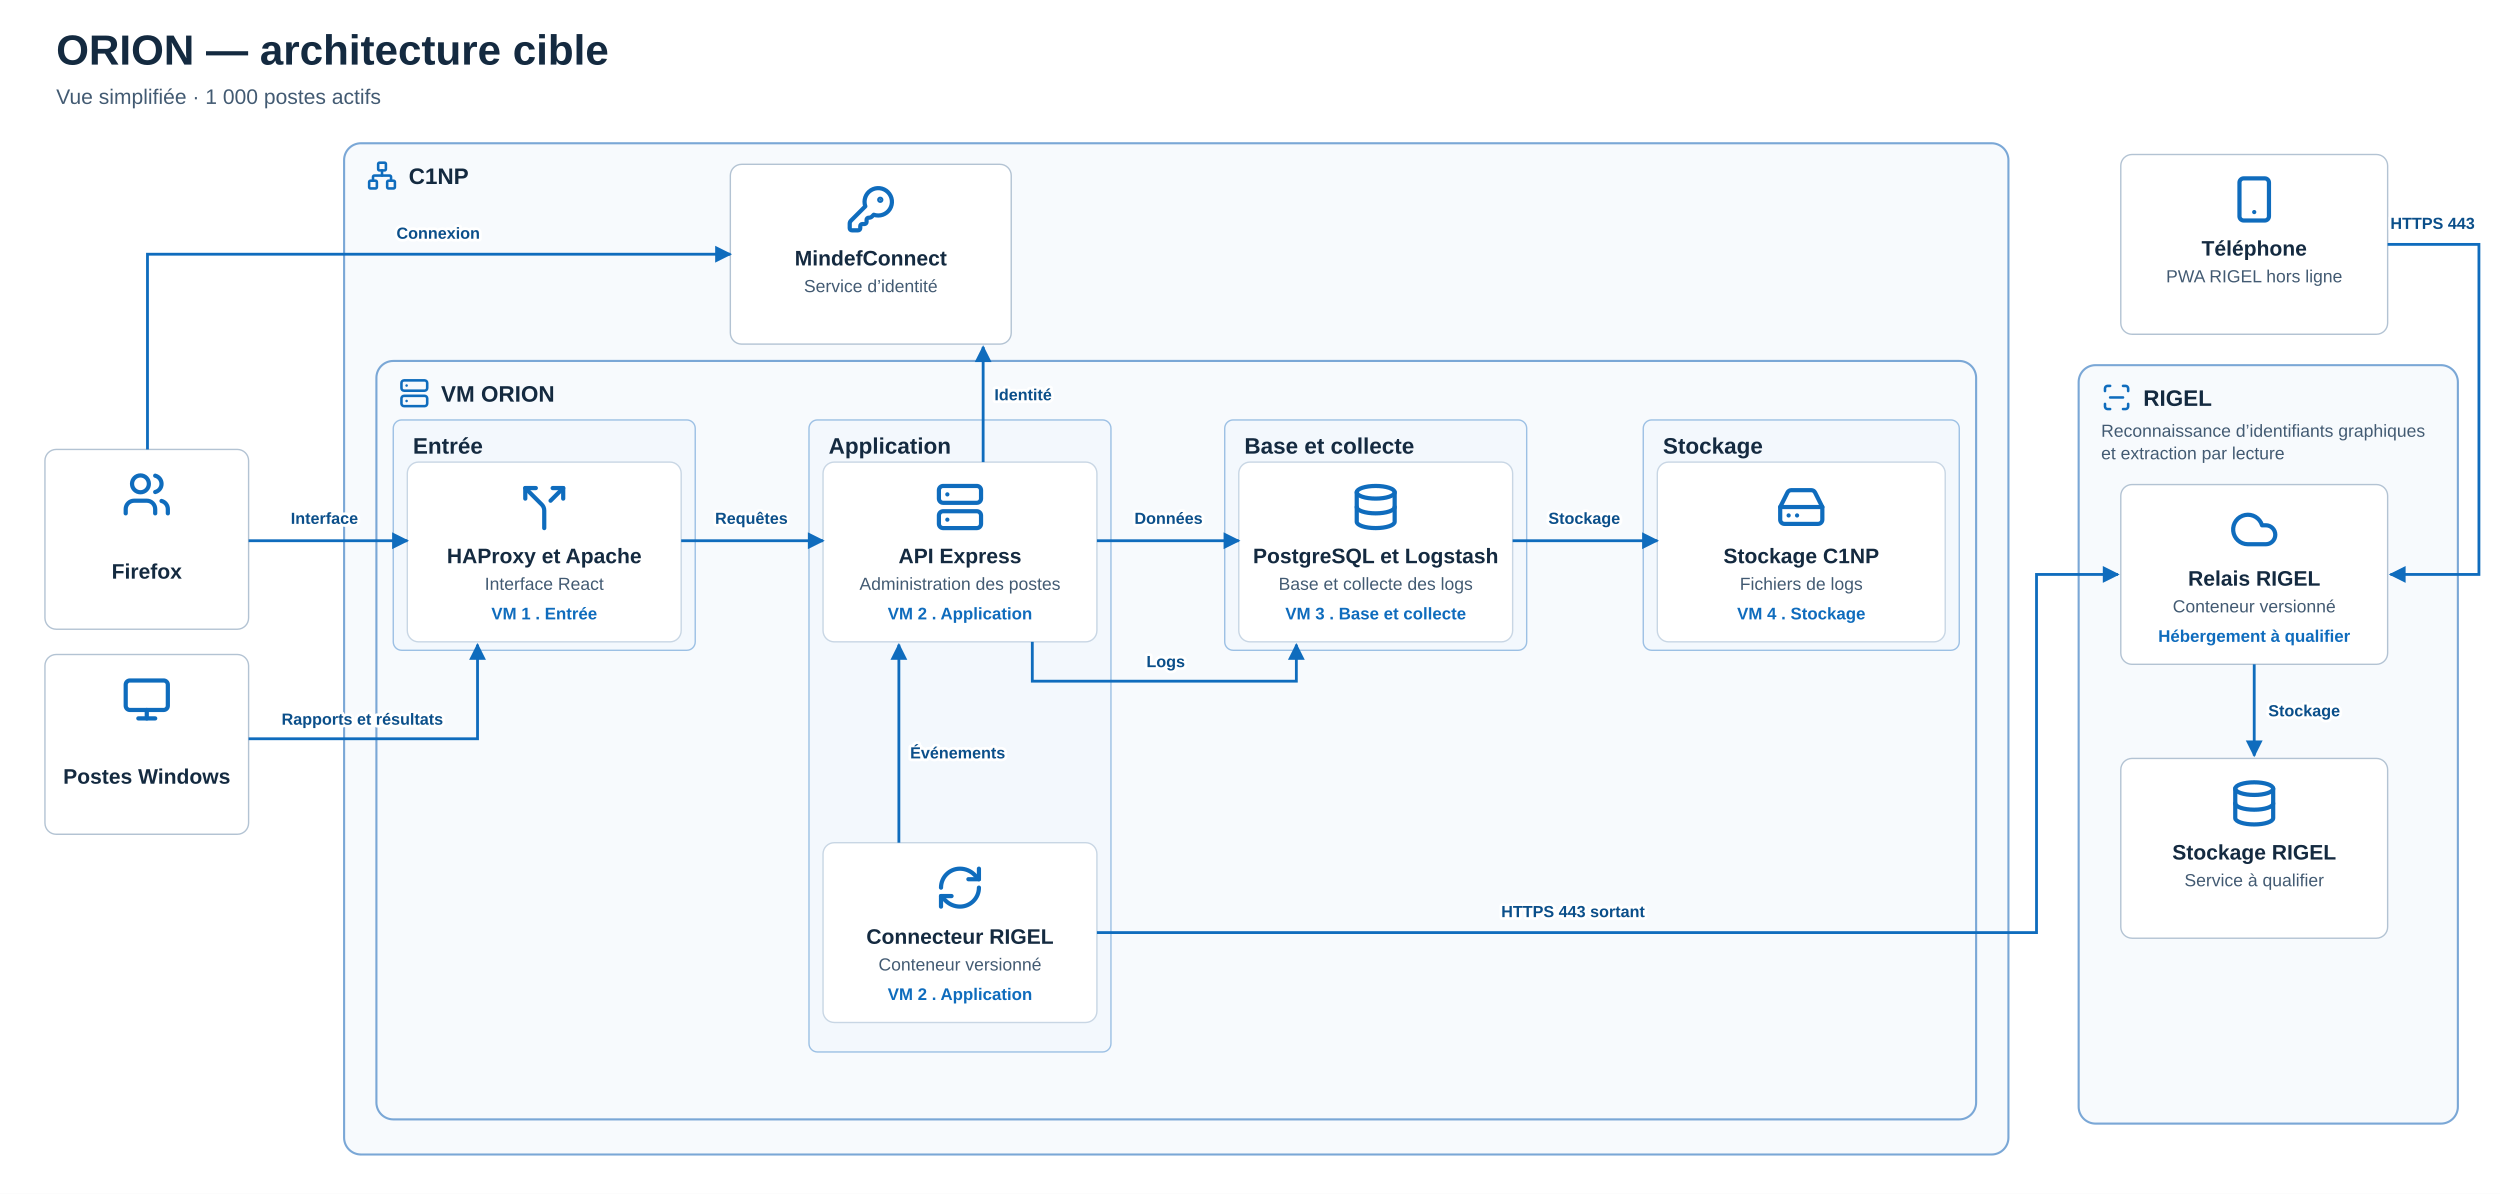
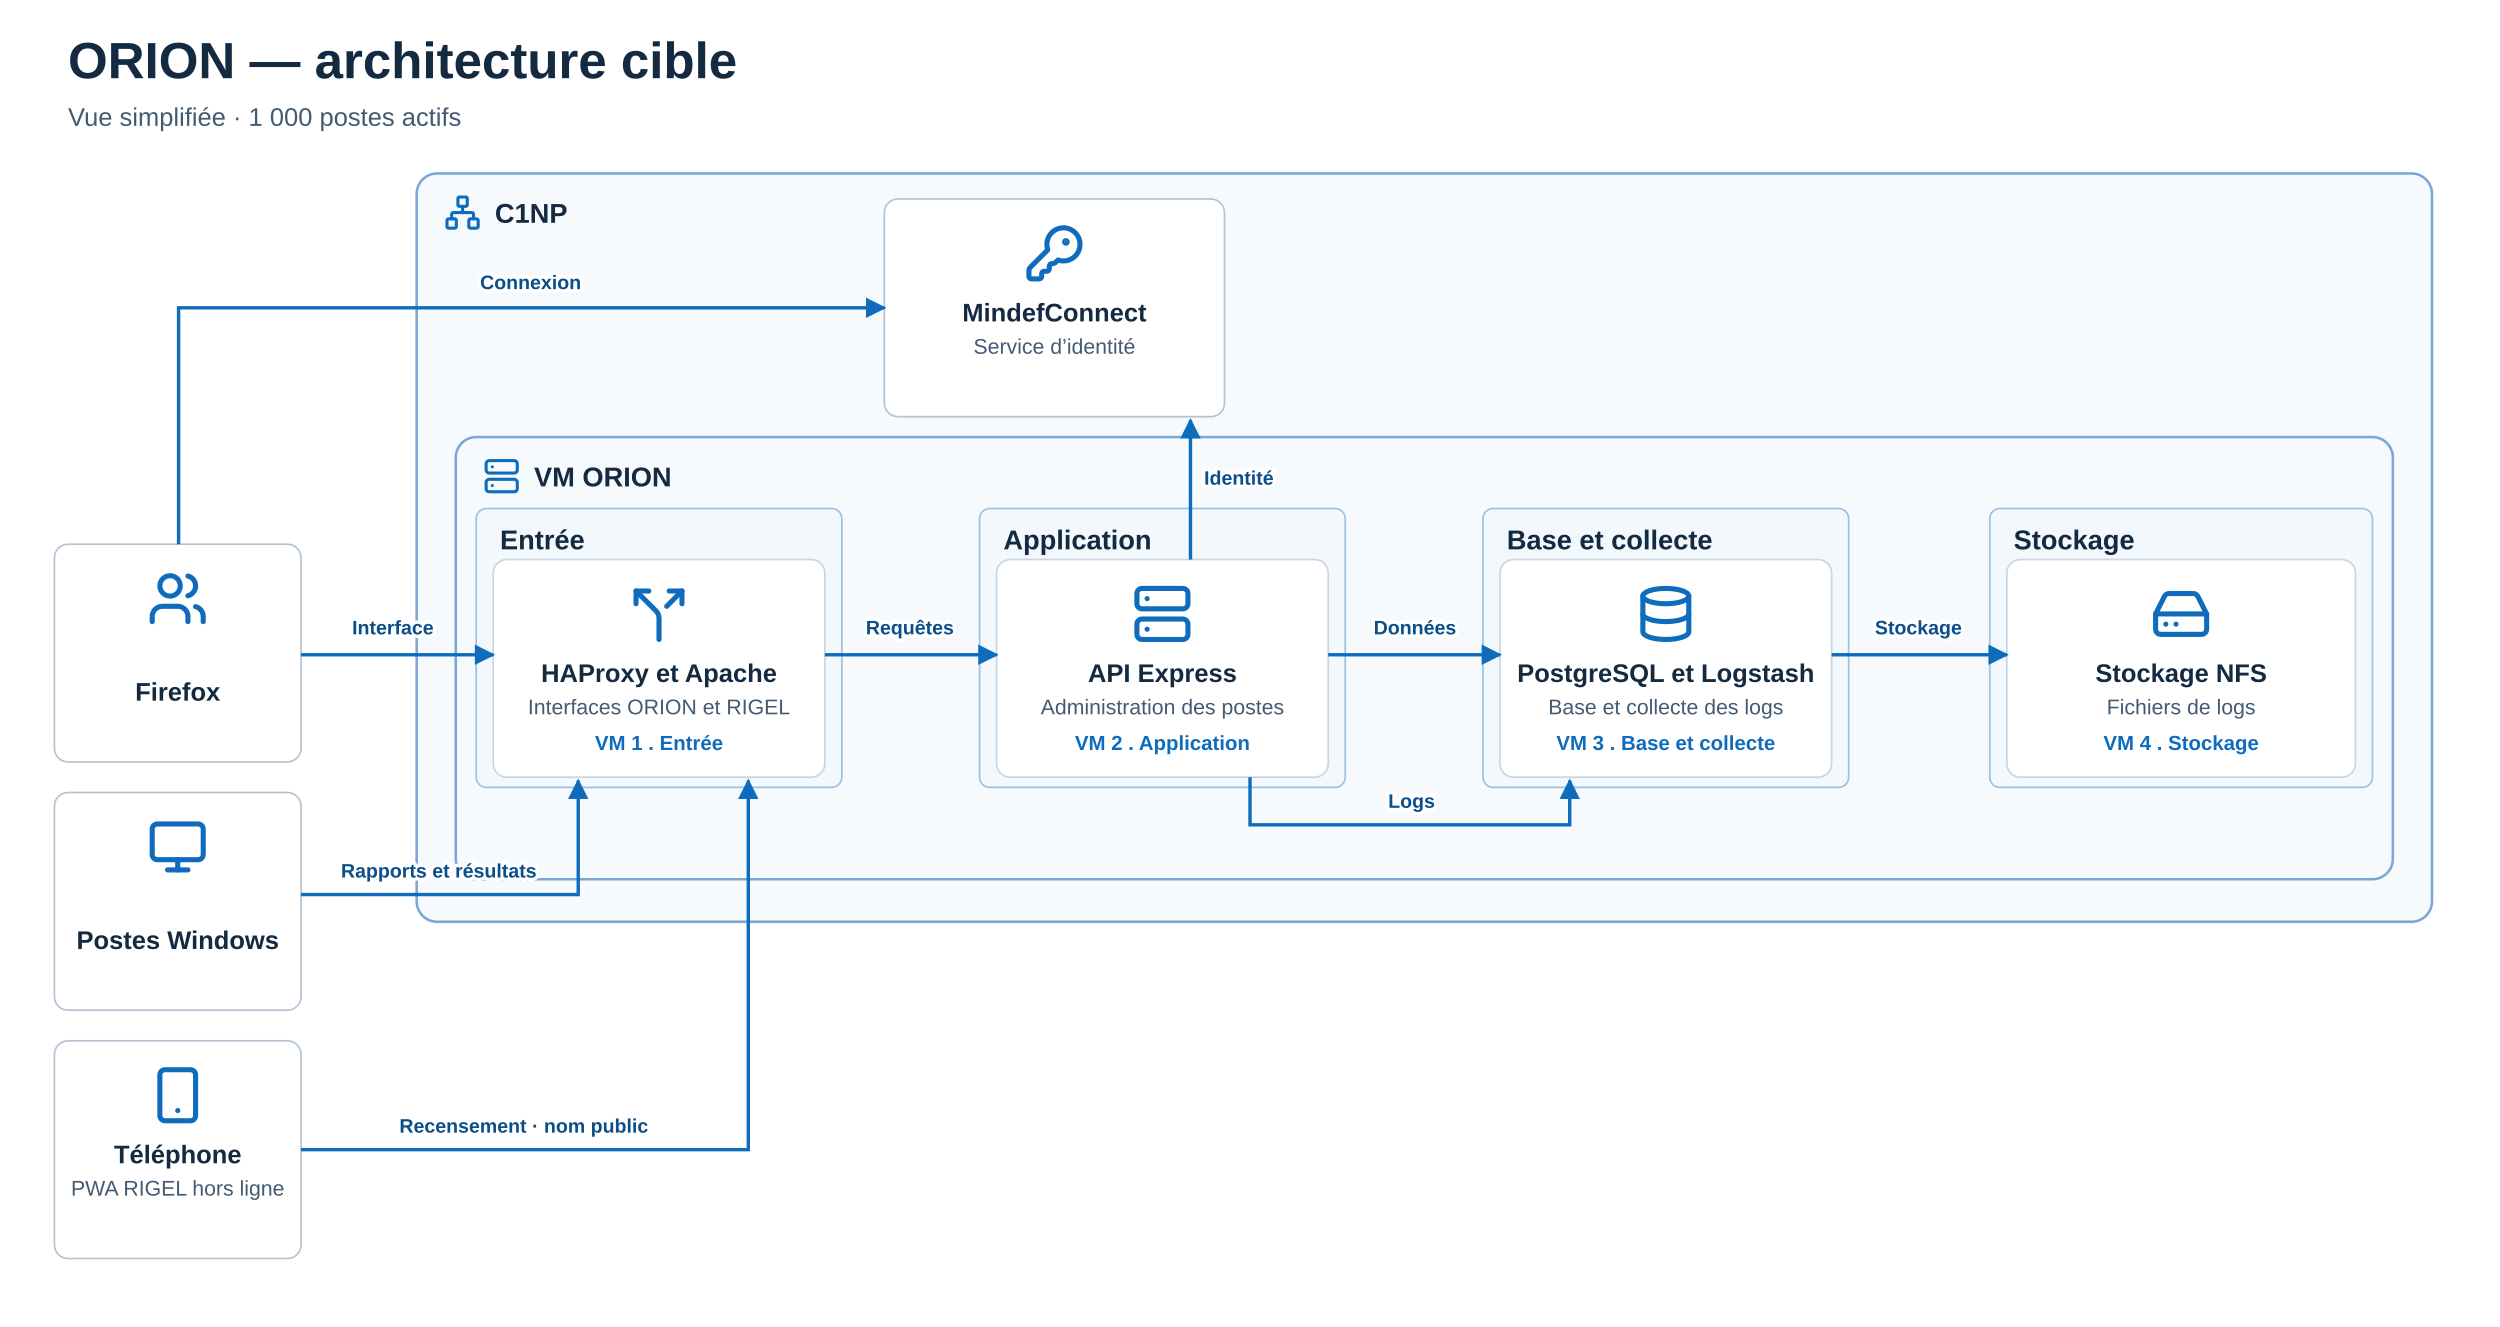
- <svg xmlns="http://www.w3.org/2000/svg" width="1780" height="850" viewBox="0 0 1780 850" role="img" aria-labelledby="title desc">
+ <svg xmlns="http://www.w3.org/2000/svg" width="1470" height="780" viewBox="0 0 1470 780" role="img" aria-labelledby="title desc">
  <defs>
    <marker id="arrow" viewBox="0 0 10 10" refX="9" refY="5" markerWidth="6" markerHeight="6" orient="auto">
      <path d="M0 0 L10 5 L0 10 Z" fill="#0f6cbd" />
    </marker>
    <marker id="arrow-start" viewBox="0 0 10 10" refX="1" refY="5" markerWidth="6" markerHeight="6" orient="auto">
      <path d="M10 0 L0 5 L10 10 Z" fill="#0f6cbd" />
    </marker>
    <symbol id="i-network" viewBox="0 0 24 24" fill="none" stroke="currentColor" stroke-width="2" stroke-linecap="round" stroke-linejoin="round">
      <rect x="16" y="16" width="6" height="6" rx="1" />
      <rect x="2" y="16" width="6" height="6" rx="1" />
      <rect x="9" y="2" width="6" height="6" rx="1" />
      <path d="M5 16v-3a1 1 0 0 1 1-1h12a1 1 0 0 1 1 1v3" />
      <path d="M12 12V8" />
    </symbol>
    <symbol id="i-server" viewBox="0 0 24 24" fill="none" stroke="currentColor" stroke-width="2" stroke-linecap="round" stroke-linejoin="round">
      <rect width="20" height="8" x="2" y="2" rx="2" ry="2" />
      <rect width="20" height="8" x="2" y="14" rx="2" ry="2" />
      <line x1="6" x2="6.01" y1="6" y2="6" />
      <line x1="6" x2="6.01" y1="18" y2="18" />
    </symbol>
    <symbol id="i-users" viewBox="0 0 24 24" fill="none" stroke="currentColor" stroke-width="2" stroke-linecap="round" stroke-linejoin="round">
      <path d="M16 21v-2a4 4 0 0 0-4-4H6a4 4 0 0 0-4 4v2" />
      <circle cx="9" cy="7" r="4" />
      <path d="M22 21v-2a4 4 0 0 0-3-3.87" />
      <path d="M16 3.13a4 4 0 0 1 0 7.75" />
    </symbol>
    <symbol id="i-monitor" viewBox="0 0 24 24" fill="none" stroke="currentColor" stroke-width="2" stroke-linecap="round" stroke-linejoin="round">
      <rect width="20" height="14" x="2" y="3" rx="2" />
      <line x1="8" x2="16" y1="21" y2="21" />
      <line x1="12" x2="12" y1="17" y2="21" />
    </symbol>
+     <symbol id="i-smartphone" viewBox="0 0 24 24" fill="none" stroke="currentColor" stroke-width="2" stroke-linecap="round" stroke-linejoin="round">
+       <rect width="14" height="20" x="5" y="2" rx="2" ry="2" />
+       <path d="M12 18h.01" />
+     </symbol>
    <symbol id="i-key-round" viewBox="0 0 24 24" fill="none" stroke="currentColor" stroke-width="2" stroke-linecap="round" stroke-linejoin="round">
      <path d="M2.586 17.414A2 2 0 0 0 2 18.828V21a1 1 0 0 0 1 1h3a1 1 0 0 0 1-1v-1a1 1 0 0 1 1-1h1a1 1 0 0 0 1-1v-1a1 1 0 0 1 1-1h.172a2 2 0 0 0 1.414-.586l.814-.814a6.5 6.5 0 1 0-4-4z" />
      <circle cx="16.5" cy="7.5" r=".5" fill="currentColor" />
    </symbol>
    <symbol id="i-split" viewBox="0 0 24 24" fill="none" stroke="currentColor" stroke-width="2" stroke-linecap="round" stroke-linejoin="round">
      <path d="M16 3h5v5" />
      <path d="M8 3H3v5" />
      <path d="M12 22v-8.3a4 4 0 0 0-1.172-2.872L3 3" />
      <path d="m15 9 6-6" />
-     </symbol>
-     <symbol id="i-refresh-cw" viewBox="0 0 24 24" fill="none" stroke="currentColor" stroke-width="2" stroke-linecap="round" stroke-linejoin="round">
-       <path d="M3 12a9 9 0 0 1 9-9 9.75 9.75 0 0 1 6.74 2.74L21 8" />
-       <path d="M21 3v5h-5" />
-       <path d="M21 12a9 9 0 0 1-9 9 9.75 9.75 0 0 1-6.74-2.74L3 16" />
-       <path d="M8 16H3v5" />
    </symbol>
    <symbol id="i-database" viewBox="0 0 24 24" fill="none" stroke="currentColor" stroke-width="2" stroke-linecap="round" stroke-linejoin="round">
      <ellipse cx="12" cy="5" rx="9" ry="3" />
      <path d="M3 5V19A9 3 0 0 0 21 19V5" />
      <path d="M3 12A9 3 0 0 0 21 12" />
    </symbol>
    <symbol id="i-hard-drive" viewBox="0 0 24 24" fill="none" stroke="currentColor" stroke-width="2" stroke-linecap="round" stroke-linejoin="round">
      <line x1="22" x2="2" y1="12" y2="12" />
      <path d="M5.45 5.11 2 12v6a2 2 0 0 0 2 2h16a2 2 0 0 0 2-2v-6l-3.45-6.89A2 2 0 0 0 16.76 4H7.24a2 2 0 0 0-1.79 1.11z" />
      <line x1="6" x2="6.01" y1="16" y2="16" />
      <line x1="10" x2="10.01" y1="16" y2="16" />
-     </symbol>
-     <symbol id="i-smartphone" viewBox="0 0 24 24" fill="none" stroke="currentColor" stroke-width="2" stroke-linecap="round" stroke-linejoin="round">
-       <rect width="14" height="20" x="5" y="2" rx="2" ry="2" />
-       <path d="M12 18h.01" />
-     </symbol>
-     <symbol id="i-scan-line" viewBox="0 0 24 24" fill="none" stroke="currentColor" stroke-width="2" stroke-linecap="round" stroke-linejoin="round">
-       <path d="M3 7V5a2 2 0 0 1 2-2h2" />
-       <path d="M17 3h2a2 2 0 0 1 2 2v2" />
-       <path d="M21 17v2a2 2 0 0 1-2 2h-2" />
-       <path d="M7 21H5a2 2 0 0 1-2-2v-2" />
-       <path d="M7 12h10" />
-     </symbol>
-     <symbol id="i-cloud" viewBox="0 0 24 24" fill="none" stroke="currentColor" stroke-width="2" stroke-linecap="round" stroke-linejoin="round">
-       <path d="M17.5 19H9a7 7 0 1 1 6.71-9h1.79a4.5 4.5 0 1 1 0 9Z" />
    </symbol>
  </defs>
  <style>
text{font-family:'Segoe UI',Arial,Helvetica,sans-serif;fill:#142a40}
.title{font-size:30px;font-weight:bold}
.body{font-size:15px;fill:#425a72}
.frame,.zname{font-size:16px;font-weight:bold}
.vm{font-size:15px;font-weight:bold}
.service{font-size:14px;font-weight:bold}
.cname{font-size:15px;font-weight:bold}
.crole{font-size:12.5px;fill:#425a72}
.cvm{font-size:12px;font-weight:bold;fill:#0f6cbd}
.caption{font-size:12.5px;fill:#425a72}
.vol{font-size:12.5px;font-weight:bold;fill:#24603d}
.tag{font-size:10.5px;font-weight:bold;fill:#0f6cbd;letter-spacing:.3px}
.tag.host{fill:#a06a00}
.badge{font-size:10.5px;font-weight:bold;fill:#254e78;letter-spacing:.5px}
.step{font-size:13px;font-weight:bold;fill:#fff}
.route{font-size:11.5px;font-weight:bold;fill:#0b4f8a;paint-order:stroke;stroke:#fff;stroke-width:4;stroke-linejoin:round}
.flow{fill:none;stroke:#0f6cbd;stroke-width:2}
.auto{stroke-dasharray:6 4}
</style>
-   <rect width="1780" height="850" fill="#fff" />
+   <rect width="1470" height="780" fill="#fff" />
  <text x="40" y="46" class="title" text-anchor="start">ORION — architecture cible</text>
  <text x="40" y="74" class="body" text-anchor="start">Vue simplifiée · 1 000 postes actifs</text>
-   <rect x="245" y="102" width="1185" height="720" rx="12" fill="#f7fafd" stroke="#7aa7d6" stroke-width="1.5" />
+   <rect x="245" y="102" width="1185" height="440" rx="12" fill="#f7fafd" stroke="#7aa7d6" stroke-width="1.5" />
  <use href="#i-network" x="261" y="114" width="22" height="22" style="color:#0f6cbd" />
  <text x="291" y="131" class="frame" text-anchor="start">C1NP</text>
-   <rect x="268" y="257" width="1139" height="540" rx="12" fill="#f7fafd" stroke="#7aa7d6" stroke-width="1.5" />
+   <rect x="268" y="257" width="1139" height="260" rx="12" fill="#f7fafd" stroke="#7aa7d6" stroke-width="1.5" />
  <use href="#i-server" x="284" y="269" width="22" height="22" style="color:#0f6cbd" />
  <text x="314" y="286" class="frame" text-anchor="start">VM ORION</text>
  <rect x="280" y="299" width="215" height="164" rx="6" fill="#f3f8fd" stroke="#9cc0e4" />
  <text x="294" y="323" class="zname" text-anchor="start">Entrée</text>
-   <rect x="576" y="299" width="215" height="450" rx="6" fill="#f3f8fd" stroke="#9cc0e4" />
+   <rect x="576" y="299" width="215" height="164" rx="6" fill="#f3f8fd" stroke="#9cc0e4" />
  <text x="590" y="323" class="zname" text-anchor="start">Application</text>
  <rect x="872" y="299" width="215" height="164" rx="6" fill="#f3f8fd" stroke="#9cc0e4" />
  <text x="886" y="323" class="zname" text-anchor="start">Base et collecte</text>
  <rect x="1170" y="299" width="225" height="164" rx="6" fill="#f3f8fd" stroke="#9cc0e4" />
  <text x="1184" y="323" class="zname" text-anchor="start">Stockage</text>
  <rect x="32" y="320" width="145" height="128" rx="8" fill="#fff" stroke="#b3c3d3" />
  <use href="#i-users" x="86.5" y="334" width="36" height="36" style="color:#0f6cbd" />
  <text x="104.5" y="412" class="cname" text-anchor="middle">Firefox</text>
  <rect x="32" y="466" width="145" height="128" rx="8" fill="#fff" stroke="#b3c3d3" />
  <use href="#i-monitor" x="86.5" y="480" width="36" height="36" style="color:#0f6cbd" />
  <text x="104.5" y="558" class="cname" text-anchor="middle">Postes Windows</text>
+   <rect x="32" y="612" width="145" height="128" rx="8" fill="#fff" stroke="#b3c3d3" />
+   <use href="#i-smartphone" x="86.5" y="626" width="36" height="36" style="color:#0f6cbd" />
+   <text x="104.5" y="684" class="cname" text-anchor="middle">Téléphone</text>
+   <text x="104.5" y="703" class="crole" text-anchor="middle">PWA RIGEL hors ligne</text>
  <rect x="520" y="117" width="200" height="128" rx="8" fill="#fff" stroke="#b3c3d3" />
  <use href="#i-key-round" x="602" y="131" width="36" height="36" style="color:#0f6cbd" />
  <text x="620" y="189" class="cname" text-anchor="middle">MindefConnect</text>
  <text x="620" y="208" class="crole" text-anchor="middle">Service d’identité</text>
  <rect x="290" y="329" width="195" height="128" rx="8" fill="#fff" stroke="#c8d6e4" />
  <use href="#i-split" x="369.5" y="343" width="36" height="36" style="color:#0f6cbd" />
  <text x="387.5" y="401" class="cname" text-anchor="middle">HAProxy et Apache</text>
-   <text x="387.5" y="420" class="crole" text-anchor="middle">Interface React</text>
+   <text x="387.5" y="420" class="crole" text-anchor="middle">Interfaces ORION et RIGEL</text>
  <text x="387.5" y="441" class="cvm" text-anchor="middle">VM 1 . Entrée</text>
  <rect x="586" y="329" width="195" height="128" rx="8" fill="#fff" stroke="#c8d6e4" />
  <use href="#i-server" x="665.5" y="343" width="36" height="36" style="color:#0f6cbd" />
  <text x="683.5" y="401" class="cname" text-anchor="middle">API Express</text>
  <text x="683.5" y="420" class="crole" text-anchor="middle">Administration des postes</text>
  <text x="683.5" y="441" class="cvm" text-anchor="middle">VM 2 . Application</text>
-   <rect x="586" y="600" width="195" height="128" rx="8" fill="#fff" stroke="#c8d6e4" />
-   <use href="#i-refresh-cw" x="665.5" y="614" width="36" height="36" style="color:#0f6cbd" />
-   <text x="683.5" y="672" class="cname" text-anchor="middle">Connecteur RIGEL</text>
-   <text x="683.5" y="691" class="crole" text-anchor="middle">Conteneur versionné</text>
-   <text x="683.5" y="712" class="cvm" text-anchor="middle">VM 2 . Application</text>
  <rect x="882" y="329" width="195" height="128" rx="8" fill="#fff" stroke="#c8d6e4" />
  <use href="#i-database" x="961.5" y="343" width="36" height="36" style="color:#0f6cbd" />
  <text x="979.5" y="401" class="cname" text-anchor="middle">PostgreSQL et Logstash</text>
  <text x="979.5" y="420" class="crole" text-anchor="middle">Base et collecte des logs</text>
  <text x="979.5" y="441" class="cvm" text-anchor="middle">VM 3 . Base et collecte</text>
  <rect x="1180" y="329" width="205" height="128" rx="8" fill="#fff" stroke="#c8d6e4" />
  <use href="#i-hard-drive" x="1264.5" y="343" width="36" height="36" style="color:#0f6cbd" />
-   <text x="1282.5" y="401" class="cname" text-anchor="middle">Stockage C1NP</text>
+   <text x="1282.5" y="401" class="cname" text-anchor="middle">Stockage NFS</text>
  <text x="1282.5" y="420" class="crole" text-anchor="middle">Fichiers de logs</text>
  <text x="1282.5" y="441" class="cvm" text-anchor="middle">VM 4 . Stockage</text>
-   <rect x="1510" y="110" width="190" height="128" rx="8" fill="#fff" stroke="#b3c3d3" />
-   <use href="#i-smartphone" x="1587" y="124" width="36" height="36" style="color:#0f6cbd" />
-   <text x="1605" y="182" class="cname" text-anchor="middle">Téléphone</text>
-   <text x="1605" y="201" class="crole" text-anchor="middle">PWA RIGEL hors ligne</text>
-   <rect x="1480" y="260" width="270" height="540" rx="12" fill="#f7fafd" stroke="#7aa7d6" stroke-width="1.5" />
-   <use href="#i-scan-line" x="1496" y="272" width="22" height="22" style="color:#0f6cbd" />
-   <text x="1526" y="289" class="frame" text-anchor="start">RIGEL</text>
-   <text x="1496" y="311" class="caption" text-anchor="start">Reconnaissance d’identifiants graphiques</text>
-   <text x="1496" y="327" class="caption" text-anchor="start">et extraction par lecture</text>
-   <rect x="1510" y="345" width="190" height="128" rx="8" fill="#fff" stroke="#b3c3d3" />
-   <use href="#i-cloud" x="1587" y="359" width="36" height="36" style="color:#0f6cbd" />
-   <text x="1605" y="417" class="cname" text-anchor="middle">Relais RIGEL</text>
-   <text x="1605" y="436" class="crole" text-anchor="middle">Conteneur versionné</text>
-   <text x="1605" y="457" class="cvm" text-anchor="middle">Hébergement à qualifier</text>
-   <rect x="1510" y="540" width="190" height="128" rx="8" fill="#fff" stroke="#b3c3d3" />
-   <use href="#i-database" x="1587" y="554" width="36" height="36" style="color:#0f6cbd" />
-   <text x="1605" y="612" class="cname" text-anchor="middle">Stockage RIGEL</text>
-   <text x="1605" y="631" class="crole" text-anchor="middle">Service à qualifier</text>
  <path d="M177 385 L290 385" class="flow" marker-end="url(#arrow)" />
  <text x="231" y="373" class="route" text-anchor="middle">Interface</text>
  <path d="M485 385 L586 385" class="flow" marker-end="url(#arrow)" />
  <text x="535" y="373" class="route" text-anchor="middle">Requêtes</text>
  <path d="M781 385 L882 385" class="flow" marker-end="url(#arrow)" />
  <text x="832" y="373" class="route" text-anchor="middle">Données</text>
  <path d="M1077 385 L1180 385" class="flow" marker-end="url(#arrow)" />
  <text x="1128" y="373" class="route" text-anchor="middle">Stockage</text>
  <path d="M105 320 L105 181 L520 181" class="flow" marker-end="url(#arrow)" />
  <text x="312" y="170" class="route" text-anchor="middle">Connexion</text>
  <path d="M700 329 L700 247" class="flow" marker-end="url(#arrow)" />
  <text x="708" y="285" class="route" text-anchor="start">Identité</text>
  <path d="M177 526 L340 526 L340 459" class="flow" marker-end="url(#arrow)" />
  <text x="258" y="516" class="route" text-anchor="middle">Rapports et résultats</text>
+   <path d="M177 676 L440 676 L440 459" class="flow" marker-end="url(#arrow)" />
+   <text x="308" y="666" class="route" text-anchor="middle">Recensement · nom public</text>
  <path d="M735 457 L735 485 L923 485 L923 459" class="flow" marker-end="url(#arrow)" />
  <text x="830" y="475" class="route" text-anchor="middle">Logs</text>
-   <path d="M640 600 L640 459" class="flow" marker-end="url(#arrow)" />
-   <text x="648" y="540" class="route" text-anchor="start">Événements</text>
-   <path d="M1700 174 L1765 174 L1765 409 L1702 409" class="flow" marker-end="url(#arrow)" />
-   <text x="1732" y="163" class="route" text-anchor="middle">HTTPS 443</text>
-   <path d="M1605 473 L1605 538" class="flow" marker-end="url(#arrow)" />
-   <text x="1615" y="510" class="route" text-anchor="start">Stockage</text>
-   <path d="M781 664 L1450 664 L1450 409 L1508 409" class="flow" marker-end="url(#arrow)" />
-   <text x="1120" y="653" class="route" text-anchor="middle">HTTPS 443 sortant</text>
</svg>
